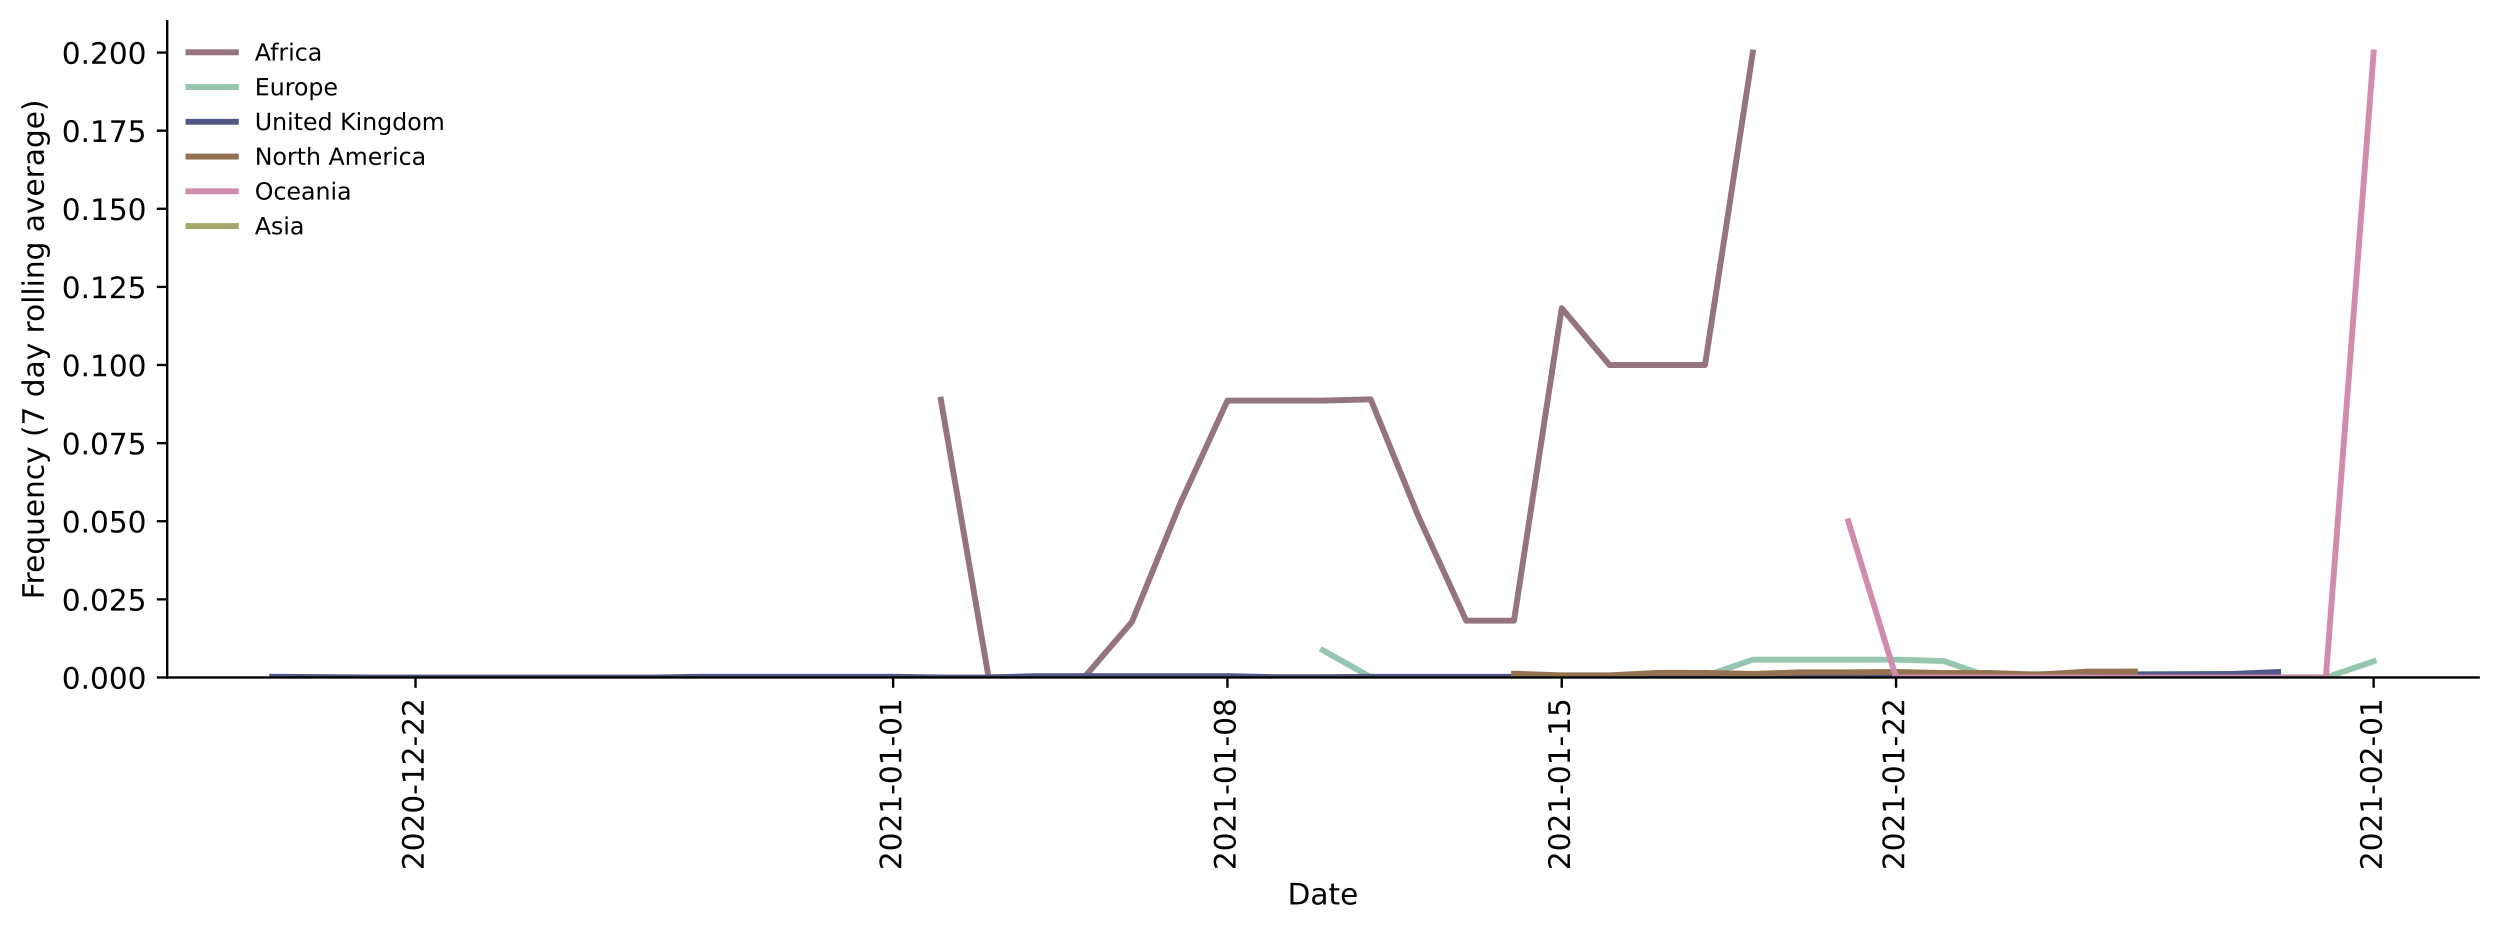
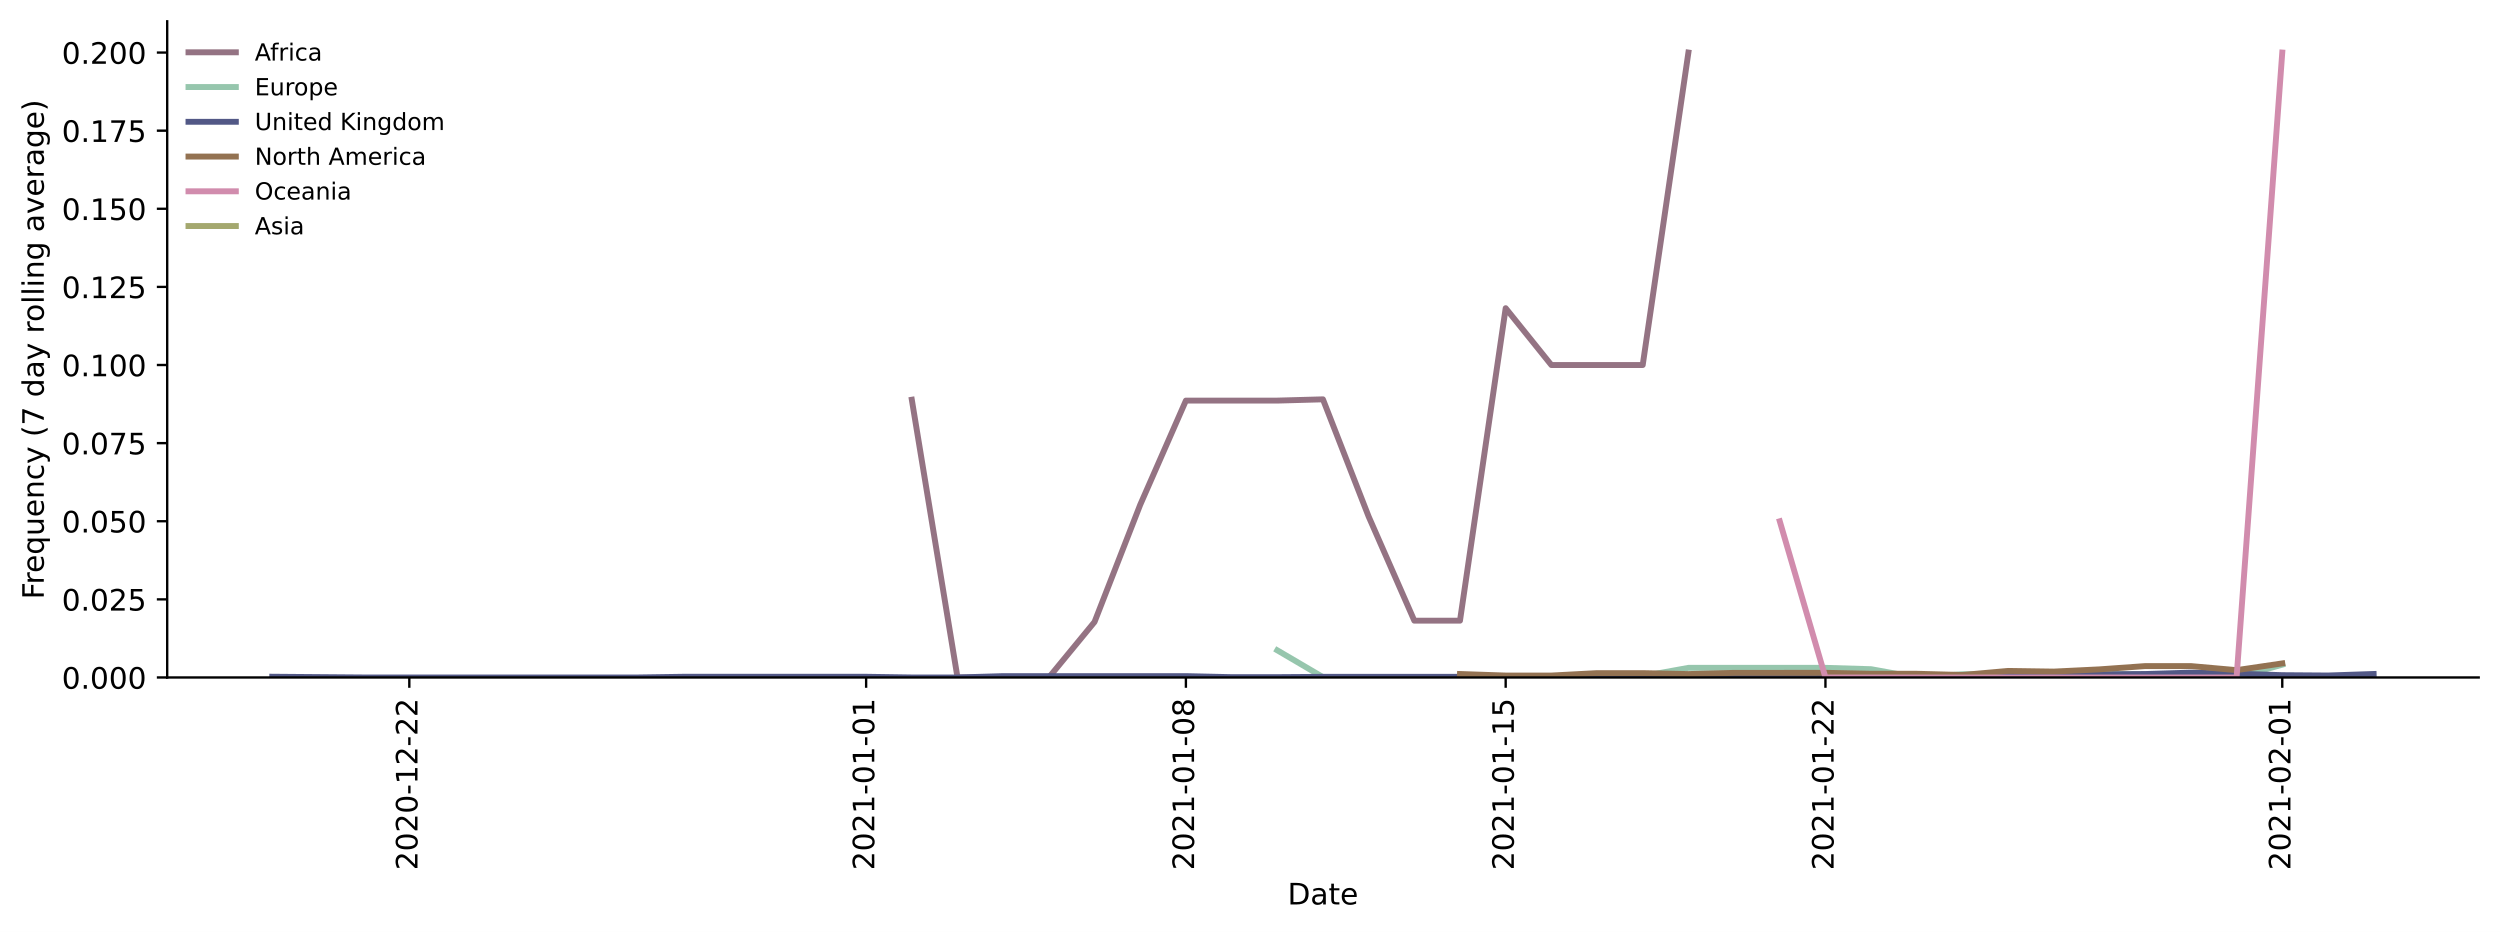
<svg xmlns="http://www.w3.org/2000/svg" xmlns:xlink="http://www.w3.org/1999/xlink" height="314.954pt" version="1.1" viewBox="0 0 844.906 314.954" width="844.906pt">
  <defs>
    <style type="text/css">*{stroke-linecap:butt;stroke-linejoin:round;}</style>
  </defs>
  <g id="figure_1">
    <g id="patch_1">
      <path d="M 0 314.954  L 844.906 314.954  L 844.906 0  L 0 0  z " style="fill:#ffffff;" />
    </g>
    <g id="axes_1">
      <g id="patch_2">
        <path d="M 56.506 228.96  L 837.706 228.96  L 837.706 7.2  L 56.506 7.2  z " style="fill:#ffffff;" />
      </g>
      <g id="matplotlib.axis_1">
        <g id="xtick_1">
          <g id="line2d_1">
            <defs>
-               <path d="M 0 0  L 0 3.5  " id="m42729e6013" style="stroke:#000000;stroke-width:0.8;" />
-             </defs>
-             <g>
-               <use style="stroke:#000000;stroke-width:0.8;" x="140.437" xlink:href="#m42729e6013" y="228.96" />
+               <path d="M 0 0  L 0 3.5  " id="m87488f3624" style="stroke:#000000;stroke-width:0.8;" />
+             </defs>
+             <g>
+               <use style="stroke:#000000;stroke-width:0.8;" x="138.332" xlink:href="#m87488f3624" y="228.96" />
            </g>
          </g>
          <g id="text_1">
-             <g transform="translate(143.1962 294.0756)rotate(-90)scale(0.1 -0.1)">
+             <g transform="translate(141.0909 294.0756)rotate(-90)scale(0.1 -0.1)">
              <defs>
                <path d="M 19.188 8.297  L 53.609 8.297  L 53.609 0  L 7.328 0  L 7.328 8.297  Q 12.938 14.109 22.625 23.891  Q 32.328 33.688 34.812 36.531  Q 39.547 41.844 41.422 45.531  Q 43.312 49.219 43.312 52.781  Q 43.312 58.594 39.234 62.25  Q 35.156 65.922 28.609 65.922  Q 23.969 65.922 18.812 64.312  Q 13.672 62.703 7.812 59.422  L 7.812 69.391  Q 13.766 71.781 18.938 73  Q 24.125 74.219 28.422 74.219  Q 39.75 74.219 46.484 68.547  Q 53.219 62.891 53.219 53.422  Q 53.219 48.922 51.531 44.891  Q 49.859 40.875 45.406 35.406  Q 44.188 33.984 37.641 27.219  Q 31.109 20.453 19.188 8.297  z " id="DejaVuSans-50" />
                <path d="M 31.781 66.406  Q 24.172 66.406 20.328 58.906  Q 16.5 51.422 16.5 36.375  Q 16.5 21.391 20.328 13.891  Q 24.172 6.391 31.781 6.391  Q 39.453 6.391 43.281 13.891  Q 47.125 21.391 47.125 36.375  Q 47.125 51.422 43.281 58.906  Q 39.453 66.406 31.781 66.406  z M 31.781 74.219  Q 44.047 74.219 50.516 64.516  Q 56.984 54.828 56.984 36.375  Q 56.984 17.969 50.516 8.266  Q 44.047 -1.422 31.781 -1.422  Q 19.531 -1.422 13.062 8.266  Q 6.594 17.969 6.594 36.375  Q 6.594 54.828 13.062 64.516  Q 19.531 74.219 31.781 74.219  z " id="DejaVuSans-48" />
                <path d="M 4.891 31.391  L 31.203 31.391  L 31.203 23.391  L 4.891 23.391  z " id="DejaVuSans-45" />
                <path d="M 12.406 8.297  L 28.516 8.297  L 28.516 63.922  L 10.984 60.406  L 10.984 69.391  L 28.422 72.906  L 38.281 72.906  L 38.281 8.297  L 54.391 8.297  L 54.391 0  L 12.406 0  z " id="DejaVuSans-49" />
              </defs>
              <use xlink:href="#DejaVuSans-50" />
              <use x="63.623" xlink:href="#DejaVuSans-48" />
              <use x="127.246" xlink:href="#DejaVuSans-50" />
              <use x="190.869" xlink:href="#DejaVuSans-48" />
              <use x="254.492" xlink:href="#DejaVuSans-45" />
              <use x="290.576" xlink:href="#DejaVuSans-49" />
              <use x="354.199" xlink:href="#DejaVuSans-50" />
              <use x="417.822" xlink:href="#DejaVuSans-45" />
              <use x="453.906" xlink:href="#DejaVuSans-50" />
              <use x="517.529" xlink:href="#DejaVuSans-50" />
            </g>
          </g>
        </g>
        <g id="xtick_2">
          <g id="line2d_2">
            <g>
-               <use style="stroke:#000000;stroke-width:0.8;" x="301.842" xlink:href="#m42729e6013" y="228.96" />
+               <use style="stroke:#000000;stroke-width:0.8;" x="292.719" xlink:href="#m87488f3624" y="228.96" />
            </g>
          </g>
          <g id="text_2">
-             <g transform="translate(304.6012 294.0756)rotate(-90)scale(0.1 -0.1)">
+             <g transform="translate(295.4783 294.0756)rotate(-90)scale(0.1 -0.1)">
              <use xlink:href="#DejaVuSans-50" />
              <use x="63.623" xlink:href="#DejaVuSans-48" />
              <use x="127.246" xlink:href="#DejaVuSans-50" />
              <use x="190.869" xlink:href="#DejaVuSans-49" />
              <use x="254.492" xlink:href="#DejaVuSans-45" />
              <use x="290.576" xlink:href="#DejaVuSans-48" />
              <use x="354.199" xlink:href="#DejaVuSans-49" />
              <use x="417.822" xlink:href="#DejaVuSans-45" />
              <use x="453.906" xlink:href="#DejaVuSans-48" />
              <use x="517.529" xlink:href="#DejaVuSans-49" />
            </g>
          </g>
        </g>
        <g id="xtick_3">
          <g id="line2d_3">
            <g>
-               <use style="stroke:#000000;stroke-width:0.8;" x="414.825" xlink:href="#m42729e6013" y="228.96" />
+               <use style="stroke:#000000;stroke-width:0.8;" x="400.79" xlink:href="#m87488f3624" y="228.96" />
            </g>
          </g>
          <g id="text_3">
-             <g transform="translate(417.5846 294.0756)rotate(-90)scale(0.1 -0.1)">
+             <g transform="translate(403.5494 294.0756)rotate(-90)scale(0.1 -0.1)">
              <defs>
                <path d="M 31.781 34.625  Q 24.75 34.625 20.719 30.859  Q 16.703 27.094 16.703 20.516  Q 16.703 13.922 20.719 10.156  Q 24.75 6.391 31.781 6.391  Q 38.812 6.391 42.859 10.172  Q 46.922 13.969 46.922 20.516  Q 46.922 27.094 42.891 30.859  Q 38.875 34.625 31.781 34.625  z M 21.922 38.812  Q 15.578 40.375 12.031 44.719  Q 8.5 49.078 8.5 55.328  Q 8.5 64.062 14.719 69.141  Q 20.953 74.219 31.781 74.219  Q 42.672 74.219 48.875 69.141  Q 55.078 64.062 55.078 55.328  Q 55.078 49.078 51.531 44.719  Q 48 40.375 41.703 38.812  Q 48.828 37.156 52.797 32.312  Q 56.781 27.484 56.781 20.516  Q 56.781 9.906 50.312 4.234  Q 43.844 -1.422 31.781 -1.422  Q 19.734 -1.422 13.25 4.234  Q 6.781 9.906 6.781 20.516  Q 6.781 27.484 10.781 32.312  Q 14.797 37.156 21.922 38.812  z M 18.312 54.391  Q 18.312 48.734 21.844 45.562  Q 25.391 42.391 31.781 42.391  Q 38.141 42.391 41.719 45.562  Q 45.312 48.734 45.312 54.391  Q 45.312 60.062 41.719 63.234  Q 38.141 66.406 31.781 66.406  Q 25.391 66.406 21.844 63.234  Q 18.312 60.062 18.312 54.391  z " id="DejaVuSans-56" />
              </defs>
              <use xlink:href="#DejaVuSans-50" />
              <use x="63.623" xlink:href="#DejaVuSans-48" />
              <use x="127.246" xlink:href="#DejaVuSans-50" />
              <use x="190.869" xlink:href="#DejaVuSans-49" />
              <use x="254.492" xlink:href="#DejaVuSans-45" />
              <use x="290.576" xlink:href="#DejaVuSans-48" />
              <use x="354.199" xlink:href="#DejaVuSans-49" />
              <use x="417.822" xlink:href="#DejaVuSans-45" />
              <use x="453.906" xlink:href="#DejaVuSans-48" />
              <use x="517.529" xlink:href="#DejaVuSans-56" />
            </g>
          </g>
        </g>
        <g id="xtick_4">
          <g id="line2d_4">
            <g>
-               <use style="stroke:#000000;stroke-width:0.8;" x="527.809" xlink:href="#m42729e6013" y="228.96" />
+               <use style="stroke:#000000;stroke-width:0.8;" x="508.861" xlink:href="#m87488f3624" y="228.96" />
            </g>
          </g>
          <g id="text_4">
-             <g transform="translate(530.5681 294.0756)rotate(-90)scale(0.1 -0.1)">
+             <g transform="translate(511.6206 294.0756)rotate(-90)scale(0.1 -0.1)">
              <defs>
                <path d="M 10.797 72.906  L 49.516 72.906  L 49.516 64.594  L 19.828 64.594  L 19.828 46.734  Q 21.969 47.469 24.109 47.828  Q 26.266 48.188 28.422 48.188  Q 40.625 48.188 47.75 41.5  Q 54.891 34.812 54.891 23.391  Q 54.891 11.625 47.562 5.094  Q 40.234 -1.422 26.906 -1.422  Q 22.312 -1.422 17.547 -0.641  Q 12.797 0.141 7.719 1.703  L 7.719 11.625  Q 12.109 9.234 16.797 8.062  Q 21.484 6.891 26.703 6.891  Q 35.156 6.891 40.078 11.328  Q 45.016 15.766 45.016 23.391  Q 45.016 31 40.078 35.438  Q 35.156 39.891 26.703 39.891  Q 22.75 39.891 18.812 39.016  Q 14.891 38.141 10.797 36.281  z " id="DejaVuSans-53" />
              </defs>
              <use xlink:href="#DejaVuSans-50" />
              <use x="63.623" xlink:href="#DejaVuSans-48" />
              <use x="127.246" xlink:href="#DejaVuSans-50" />
              <use x="190.869" xlink:href="#DejaVuSans-49" />
              <use x="254.492" xlink:href="#DejaVuSans-45" />
              <use x="290.576" xlink:href="#DejaVuSans-48" />
              <use x="354.199" xlink:href="#DejaVuSans-49" />
              <use x="417.822" xlink:href="#DejaVuSans-45" />
              <use x="453.906" xlink:href="#DejaVuSans-49" />
              <use x="517.529" xlink:href="#DejaVuSans-53" />
            </g>
          </g>
        </g>
        <g id="xtick_5">
          <g id="line2d_5">
            <g>
-               <use style="stroke:#000000;stroke-width:0.8;" x="640.792" xlink:href="#m42729e6013" y="228.96" />
+               <use style="stroke:#000000;stroke-width:0.8;" x="616.932" xlink:href="#m87488f3624" y="228.96" />
            </g>
          </g>
          <g id="text_5">
-             <g transform="translate(643.5516 294.0756)rotate(-90)scale(0.1 -0.1)">
+             <g transform="translate(619.6917 294.0756)rotate(-90)scale(0.1 -0.1)">
              <use xlink:href="#DejaVuSans-50" />
              <use x="63.623" xlink:href="#DejaVuSans-48" />
              <use x="127.246" xlink:href="#DejaVuSans-50" />
              <use x="190.869" xlink:href="#DejaVuSans-49" />
              <use x="254.492" xlink:href="#DejaVuSans-45" />
              <use x="290.576" xlink:href="#DejaVuSans-48" />
              <use x="354.199" xlink:href="#DejaVuSans-49" />
              <use x="417.822" xlink:href="#DejaVuSans-45" />
              <use x="453.906" xlink:href="#DejaVuSans-50" />
              <use x="517.529" xlink:href="#DejaVuSans-50" />
            </g>
          </g>
        </g>
        <g id="xtick_6">
          <g id="line2d_6">
            <g>
-               <use style="stroke:#000000;stroke-width:0.8;" x="802.197" xlink:href="#m42729e6013" y="228.96" />
+               <use style="stroke:#000000;stroke-width:0.8;" x="771.32" xlink:href="#m87488f3624" y="228.96" />
            </g>
          </g>
          <g id="text_6">
-             <g transform="translate(804.9565 294.0756)rotate(-90)scale(0.1 -0.1)">
+             <g transform="translate(774.0791 294.0756)rotate(-90)scale(0.1 -0.1)">
              <use xlink:href="#DejaVuSans-50" />
              <use x="63.623" xlink:href="#DejaVuSans-48" />
              <use x="127.246" xlink:href="#DejaVuSans-50" />
              <use x="190.869" xlink:href="#DejaVuSans-49" />
              <use x="254.492" xlink:href="#DejaVuSans-45" />
              <use x="290.576" xlink:href="#DejaVuSans-48" />
              <use x="354.199" xlink:href="#DejaVuSans-50" />
              <use x="417.822" xlink:href="#DejaVuSans-45" />
              <use x="453.906" xlink:href="#DejaVuSans-48" />
              <use x="517.529" xlink:href="#DejaVuSans-49" />
            </g>
          </g>
        </g>
        <g id="text_7">
          <g transform="translate(435.1555 305.6741)scale(0.1 -0.1)">
            <defs>
              <path d="M 19.672 64.797  L 19.672 8.109  L 31.594 8.109  Q 46.688 8.109 53.688 14.938  Q 60.688 21.781 60.688 36.531  Q 60.688 51.172 53.688 57.984  Q 46.688 64.797 31.594 64.797  z M 9.812 72.906  L 30.078 72.906  Q 51.266 72.906 61.172 64.094  Q 71.094 55.281 71.094 36.531  Q 71.094 17.672 61.125 8.828  Q 51.172 0 30.078 0  L 9.812 0  z " id="DejaVuSans-68" />
              <path d="M 34.281 27.484  Q 23.391 27.484 19.188 25  Q 14.984 22.516 14.984 16.5  Q 14.984 11.719 18.141 8.906  Q 21.297 6.109 26.703 6.109  Q 34.188 6.109 38.703 11.406  Q 43.219 16.703 43.219 25.484  L 43.219 27.484  z M 52.203 31.203  L 52.203 0  L 43.219 0  L 43.219 8.297  Q 40.141 3.328 35.547 0.953  Q 30.953 -1.422 24.312 -1.422  Q 15.922 -1.422 10.953 3.297  Q 6 8.016 6 15.922  Q 6 25.141 12.172 29.828  Q 18.359 34.516 30.609 34.516  L 43.219 34.516  L 43.219 35.406  Q 43.219 41.609 39.141 45  Q 35.062 48.391 27.688 48.391  Q 23 48.391 18.547 47.266  Q 14.109 46.141 10.016 43.891  L 10.016 52.203  Q 14.938 54.109 19.578 55.047  Q 24.219 56 28.609 56  Q 40.484 56 46.344 49.844  Q 52.203 43.703 52.203 31.203  z " id="DejaVuSans-97" />
              <path d="M 18.312 70.219  L 18.312 54.688  L 36.812 54.688  L 36.812 47.703  L 18.312 47.703  L 18.312 18.016  Q 18.312 11.328 20.141 9.422  Q 21.969 7.516 27.594 7.516  L 36.812 7.516  L 36.812 0  L 27.594 0  Q 17.188 0 13.234 3.875  Q 9.281 7.766 9.281 18.016  L 9.281 47.703  L 2.688 47.703  L 2.688 54.688  L 9.281 54.688  L 9.281 70.219  z " id="DejaVuSans-116" />
              <path d="M 56.203 29.594  L 56.203 25.203  L 14.891 25.203  Q 15.484 15.922 20.484 11.062  Q 25.484 6.203 34.422 6.203  Q 39.594 6.203 44.453 7.469  Q 49.312 8.734 54.109 11.281  L 54.109 2.781  Q 49.266 0.734 44.188 -0.344  Q 39.109 -1.422 33.891 -1.422  Q 20.797 -1.422 13.156 6.188  Q 5.516 13.812 5.516 26.812  Q 5.516 40.234 12.766 48.109  Q 20.016 56 32.328 56  Q 43.359 56 49.781 48.891  Q 56.203 41.797 56.203 29.594  z M 47.219 32.234  Q 47.125 39.594 43.094 43.984  Q 39.062 48.391 32.422 48.391  Q 24.906 48.391 20.391 44.141  Q 15.875 39.891 15.188 32.172  z " id="DejaVuSans-101" />
            </defs>
            <use xlink:href="#DejaVuSans-68" />
            <use x="77.002" xlink:href="#DejaVuSans-97" />
            <use x="138.281" xlink:href="#DejaVuSans-116" />
            <use x="177.49" xlink:href="#DejaVuSans-101" />
          </g>
        </g>
      </g>
      <g id="matplotlib.axis_2">
        <g id="ytick_1">
          <g id="line2d_7">
            <defs>
-               <path d="M 0 0  L -3.5 0  " id="m6d152002c5" style="stroke:#000000;stroke-width:0.8;" />
-             </defs>
-             <g>
-               <use style="stroke:#000000;stroke-width:0.8;" x="56.506" xlink:href="#m6d152002c5" y="228.96" />
+               <path d="M 0 0  L -3.5 0  " id="m769feeae3e" style="stroke:#000000;stroke-width:0.8;" />
+             </defs>
+             <g>
+               <use style="stroke:#000000;stroke-width:0.8;" x="56.506" xlink:href="#m769feeae3e" y="228.96" />
            </g>
          </g>
          <g id="text_8">
            <g transform="translate(20.87813 232.7592)scale(0.1 -0.1)">
              <defs>
                <path d="M 10.688 12.406  L 21 12.406  L 21 0  L 10.688 0  z " id="DejaVuSans-46" />
              </defs>
              <use xlink:href="#DejaVuSans-48" />
              <use x="63.623" xlink:href="#DejaVuSans-46" />
              <use x="95.41" xlink:href="#DejaVuSans-48" />
              <use x="159.033" xlink:href="#DejaVuSans-48" />
              <use x="222.656" xlink:href="#DejaVuSans-48" />
            </g>
          </g>
        </g>
        <g id="ytick_2">
          <g id="line2d_8">
            <g>
-               <use style="stroke:#000000;stroke-width:0.8;" x="56.506" xlink:href="#m6d152002c5" y="202.56" />
+               <use style="stroke:#000000;stroke-width:0.8;" x="56.506" xlink:href="#m769feeae3e" y="202.56" />
            </g>
          </g>
          <g id="text_9">
            <g transform="translate(20.87813 206.3592)scale(0.1 -0.1)">
              <use xlink:href="#DejaVuSans-48" />
              <use x="63.623" xlink:href="#DejaVuSans-46" />
              <use x="95.41" xlink:href="#DejaVuSans-48" />
              <use x="159.033" xlink:href="#DejaVuSans-50" />
              <use x="222.656" xlink:href="#DejaVuSans-53" />
            </g>
          </g>
        </g>
        <g id="ytick_3">
          <g id="line2d_9">
            <g>
-               <use style="stroke:#000000;stroke-width:0.8;" x="56.506" xlink:href="#m6d152002c5" y="176.16" />
+               <use style="stroke:#000000;stroke-width:0.8;" x="56.506" xlink:href="#m769feeae3e" y="176.16" />
            </g>
          </g>
          <g id="text_10">
            <g transform="translate(20.87813 179.9592)scale(0.1 -0.1)">
              <use xlink:href="#DejaVuSans-48" />
              <use x="63.623" xlink:href="#DejaVuSans-46" />
              <use x="95.41" xlink:href="#DejaVuSans-48" />
              <use x="159.033" xlink:href="#DejaVuSans-53" />
              <use x="222.656" xlink:href="#DejaVuSans-48" />
            </g>
          </g>
        </g>
        <g id="ytick_4">
          <g id="line2d_10">
            <g>
-               <use style="stroke:#000000;stroke-width:0.8;" x="56.506" xlink:href="#m6d152002c5" y="149.76" />
+               <use style="stroke:#000000;stroke-width:0.8;" x="56.506" xlink:href="#m769feeae3e" y="149.76" />
            </g>
          </g>
          <g id="text_11">
            <g transform="translate(20.87813 153.5592)scale(0.1 -0.1)">
              <defs>
                <path d="M 8.203 72.906  L 55.078 72.906  L 55.078 68.703  L 28.609 0  L 18.312 0  L 43.219 64.594  L 8.203 64.594  z " id="DejaVuSans-55" />
              </defs>
              <use xlink:href="#DejaVuSans-48" />
              <use x="63.623" xlink:href="#DejaVuSans-46" />
              <use x="95.41" xlink:href="#DejaVuSans-48" />
              <use x="159.033" xlink:href="#DejaVuSans-55" />
              <use x="222.656" xlink:href="#DejaVuSans-53" />
            </g>
          </g>
        </g>
        <g id="ytick_5">
          <g id="line2d_11">
            <g>
-               <use style="stroke:#000000;stroke-width:0.8;" x="56.506" xlink:href="#m6d152002c5" y="123.36" />
+               <use style="stroke:#000000;stroke-width:0.8;" x="56.506" xlink:href="#m769feeae3e" y="123.36" />
            </g>
          </g>
          <g id="text_12">
            <g transform="translate(20.87813 127.1592)scale(0.1 -0.1)">
              <use xlink:href="#DejaVuSans-48" />
              <use x="63.623" xlink:href="#DejaVuSans-46" />
              <use x="95.41" xlink:href="#DejaVuSans-49" />
              <use x="159.033" xlink:href="#DejaVuSans-48" />
              <use x="222.656" xlink:href="#DejaVuSans-48" />
            </g>
          </g>
        </g>
        <g id="ytick_6">
          <g id="line2d_12">
            <g>
-               <use style="stroke:#000000;stroke-width:0.8;" x="56.506" xlink:href="#m6d152002c5" y="96.96" />
+               <use style="stroke:#000000;stroke-width:0.8;" x="56.506" xlink:href="#m769feeae3e" y="96.96" />
            </g>
          </g>
          <g id="text_13">
            <g transform="translate(20.87813 100.7592)scale(0.1 -0.1)">
              <use xlink:href="#DejaVuSans-48" />
              <use x="63.623" xlink:href="#DejaVuSans-46" />
              <use x="95.41" xlink:href="#DejaVuSans-49" />
              <use x="159.033" xlink:href="#DejaVuSans-50" />
              <use x="222.656" xlink:href="#DejaVuSans-53" />
            </g>
          </g>
        </g>
        <g id="ytick_7">
          <g id="line2d_13">
            <g>
-               <use style="stroke:#000000;stroke-width:0.8;" x="56.506" xlink:href="#m6d152002c5" y="70.56" />
+               <use style="stroke:#000000;stroke-width:0.8;" x="56.506" xlink:href="#m769feeae3e" y="70.56" />
            </g>
          </g>
          <g id="text_14">
            <g transform="translate(20.87813 74.35922)scale(0.1 -0.1)">
              <use xlink:href="#DejaVuSans-48" />
              <use x="63.623" xlink:href="#DejaVuSans-46" />
              <use x="95.41" xlink:href="#DejaVuSans-49" />
              <use x="159.033" xlink:href="#DejaVuSans-53" />
              <use x="222.656" xlink:href="#DejaVuSans-48" />
            </g>
          </g>
        </g>
        <g id="ytick_8">
          <g id="line2d_14">
            <g>
-               <use style="stroke:#000000;stroke-width:0.8;" x="56.506" xlink:href="#m6d152002c5" y="44.16" />
+               <use style="stroke:#000000;stroke-width:0.8;" x="56.506" xlink:href="#m769feeae3e" y="44.16" />
            </g>
          </g>
          <g id="text_15">
            <g transform="translate(20.87813 47.95922)scale(0.1 -0.1)">
              <use xlink:href="#DejaVuSans-48" />
              <use x="63.623" xlink:href="#DejaVuSans-46" />
              <use x="95.41" xlink:href="#DejaVuSans-49" />
              <use x="159.033" xlink:href="#DejaVuSans-55" />
              <use x="222.656" xlink:href="#DejaVuSans-53" />
            </g>
          </g>
        </g>
        <g id="ytick_9">
          <g id="line2d_15">
            <g>
-               <use style="stroke:#000000;stroke-width:0.8;" x="56.506" xlink:href="#m6d152002c5" y="17.76" />
+               <use style="stroke:#000000;stroke-width:0.8;" x="56.506" xlink:href="#m769feeae3e" y="17.76" />
            </g>
          </g>
          <g id="text_16">
            <g transform="translate(20.87813 21.55922)scale(0.1 -0.1)">
              <use xlink:href="#DejaVuSans-48" />
              <use x="63.623" xlink:href="#DejaVuSans-46" />
              <use x="95.41" xlink:href="#DejaVuSans-50" />
              <use x="159.033" xlink:href="#DejaVuSans-48" />
              <use x="222.656" xlink:href="#DejaVuSans-48" />
            </g>
          </g>
        </g>
        <g id="text_17">
          <g transform="translate(14.79844 202.5292)rotate(-90)scale(0.1 -0.1)">
            <defs>
              <path d="M 9.812 72.906  L 51.703 72.906  L 51.703 64.594  L 19.672 64.594  L 19.672 43.109  L 48.578 43.109  L 48.578 34.812  L 19.672 34.812  L 19.672 0  L 9.812 0  z " id="DejaVuSans-70" />
              <path d="M 41.109 46.297  Q 39.594 47.172 37.812 47.578  Q 36.031 48 33.891 48  Q 26.266 48 22.188 43.047  Q 18.109 38.094 18.109 28.812  L 18.109 0  L 9.078 0  L 9.078 54.688  L 18.109 54.688  L 18.109 46.188  Q 20.953 51.172 25.484 53.578  Q 30.031 56 36.531 56  Q 37.453 56 38.578 55.875  Q 39.703 55.766 41.062 55.516  z " id="DejaVuSans-114" />
              <path d="M 14.797 27.297  Q 14.797 17.391 18.875 11.75  Q 22.953 6.109 30.078 6.109  Q 37.203 6.109 41.297 11.75  Q 45.406 17.391 45.406 27.297  Q 45.406 37.203 41.297 42.844  Q 37.203 48.484 30.078 48.484  Q 22.953 48.484 18.875 42.844  Q 14.797 37.203 14.797 27.297  z M 45.406 8.203  Q 42.578 3.328 38.25 0.953  Q 33.938 -1.422 27.875 -1.422  Q 17.969 -1.422 11.734 6.484  Q 5.516 14.406 5.516 27.297  Q 5.516 40.188 11.734 48.094  Q 17.969 56 27.875 56  Q 33.938 56 38.25 53.625  Q 42.578 51.266 45.406 46.391  L 45.406 54.688  L 54.391 54.688  L 54.391 -20.797  L 45.406 -20.797  z " id="DejaVuSans-113" />
              <path d="M 8.5 21.578  L 8.5 54.688  L 17.484 54.688  L 17.484 21.922  Q 17.484 14.156 20.5 10.266  Q 23.531 6.391 29.594 6.391  Q 36.859 6.391 41.078 11.031  Q 45.312 15.672 45.312 23.688  L 45.312 54.688  L 54.297 54.688  L 54.297 0  L 45.312 0  L 45.312 8.406  Q 42.047 3.422 37.719 1  Q 33.406 -1.422 27.688 -1.422  Q 18.266 -1.422 13.375 4.438  Q 8.5 10.297 8.5 21.578  z M 31.109 56  z " id="DejaVuSans-117" />
              <path d="M 54.891 33.016  L 54.891 0  L 45.906 0  L 45.906 32.719  Q 45.906 40.484 42.875 44.328  Q 39.844 48.188 33.797 48.188  Q 26.516 48.188 22.312 43.547  Q 18.109 38.922 18.109 30.906  L 18.109 0  L 9.078 0  L 9.078 54.688  L 18.109 54.688  L 18.109 46.188  Q 21.344 51.125 25.703 53.562  Q 30.078 56 35.797 56  Q 45.219 56 50.047 50.172  Q 54.891 44.344 54.891 33.016  z " id="DejaVuSans-110" />
              <path d="M 48.781 52.594  L 48.781 44.188  Q 44.969 46.297 41.141 47.344  Q 37.312 48.391 33.406 48.391  Q 24.656 48.391 19.812 42.844  Q 14.984 37.312 14.984 27.297  Q 14.984 17.281 19.812 11.734  Q 24.656 6.203 33.406 6.203  Q 37.312 6.203 41.141 7.25  Q 44.969 8.297 48.781 10.406  L 48.781 2.094  Q 45.016 0.344 40.984 -0.531  Q 36.969 -1.422 32.422 -1.422  Q 20.062 -1.422 12.781 6.344  Q 5.516 14.109 5.516 27.297  Q 5.516 40.672 12.859 48.328  Q 20.219 56 33.016 56  Q 37.156 56 41.109 55.141  Q 45.062 54.297 48.781 52.594  z " id="DejaVuSans-99" />
              <path d="M 32.172 -5.078  Q 28.375 -14.844 24.75 -17.812  Q 21.141 -20.797 15.094 -20.797  L 7.906 -20.797  L 7.906 -13.281  L 13.188 -13.281  Q 16.891 -13.281 18.938 -11.516  Q 21 -9.766 23.484 -3.219  L 25.094 0.875  L 2.984 54.688  L 12.5 54.688  L 29.594 11.922  L 46.688 54.688  L 56.203 54.688  z " id="DejaVuSans-121" />
              <path id="DejaVuSans-32" />
              <path d="M 31 75.875  Q 24.469 64.656 21.281 53.656  Q 18.109 42.672 18.109 31.391  Q 18.109 20.125 21.312 9.062  Q 24.516 -2 31 -13.188  L 23.188 -13.188  Q 15.875 -1.703 12.234 9.375  Q 8.594 20.453 8.594 31.391  Q 8.594 42.281 12.203 53.312  Q 15.828 64.359 23.188 75.875  z " id="DejaVuSans-40" />
              <path d="M 45.406 46.391  L 45.406 75.984  L 54.391 75.984  L 54.391 0  L 45.406 0  L 45.406 8.203  Q 42.578 3.328 38.25 0.953  Q 33.938 -1.422 27.875 -1.422  Q 17.969 -1.422 11.734 6.484  Q 5.516 14.406 5.516 27.297  Q 5.516 40.188 11.734 48.094  Q 17.969 56 27.875 56  Q 33.938 56 38.25 53.625  Q 42.578 51.266 45.406 46.391  z M 14.797 27.297  Q 14.797 17.391 18.875 11.75  Q 22.953 6.109 30.078 6.109  Q 37.203 6.109 41.297 11.75  Q 45.406 17.391 45.406 27.297  Q 45.406 37.203 41.297 42.844  Q 37.203 48.484 30.078 48.484  Q 22.953 48.484 18.875 42.844  Q 14.797 37.203 14.797 27.297  z " id="DejaVuSans-100" />
              <path d="M 30.609 48.391  Q 23.391 48.391 19.188 42.75  Q 14.984 37.109 14.984 27.297  Q 14.984 17.484 19.156 11.844  Q 23.344 6.203 30.609 6.203  Q 37.797 6.203 41.984 11.859  Q 46.188 17.531 46.188 27.297  Q 46.188 37.016 41.984 42.703  Q 37.797 48.391 30.609 48.391  z M 30.609 56  Q 42.328 56 49.016 48.375  Q 55.719 40.766 55.719 27.297  Q 55.719 13.875 49.016 6.219  Q 42.328 -1.422 30.609 -1.422  Q 18.844 -1.422 12.172 6.219  Q 5.516 13.875 5.516 27.297  Q 5.516 40.766 12.172 48.375  Q 18.844 56 30.609 56  z " id="DejaVuSans-111" />
              <path d="M 9.422 75.984  L 18.406 75.984  L 18.406 0  L 9.422 0  z " id="DejaVuSans-108" />
              <path d="M 9.422 54.688  L 18.406 54.688  L 18.406 0  L 9.422 0  z M 9.422 75.984  L 18.406 75.984  L 18.406 64.594  L 9.422 64.594  z " id="DejaVuSans-105" />
              <path d="M 45.406 27.984  Q 45.406 37.75 41.375 43.109  Q 37.359 48.484 30.078 48.484  Q 22.859 48.484 18.828 43.109  Q 14.797 37.75 14.797 27.984  Q 14.797 18.266 18.828 12.891  Q 22.859 7.516 30.078 7.516  Q 37.359 7.516 41.375 12.891  Q 45.406 18.266 45.406 27.984  z M 54.391 6.781  Q 54.391 -7.172 48.188 -13.984  Q 42 -20.797 29.203 -20.797  Q 24.469 -20.797 20.266 -20.094  Q 16.062 -19.391 12.109 -17.922  L 12.109 -9.188  Q 16.062 -11.328 19.922 -12.344  Q 23.781 -13.375 27.781 -13.375  Q 36.625 -13.375 41.016 -8.766  Q 45.406 -4.156 45.406 5.172  L 45.406 9.625  Q 42.625 4.781 38.281 2.391  Q 33.938 0 27.875 0  Q 17.828 0 11.672 7.656  Q 5.516 15.328 5.516 27.984  Q 5.516 40.672 11.672 48.328  Q 17.828 56 27.875 56  Q 33.938 56 38.281 53.609  Q 42.625 51.219 45.406 46.391  L 45.406 54.688  L 54.391 54.688  z " id="DejaVuSans-103" />
              <path d="M 2.984 54.688  L 12.5 54.688  L 29.594 8.797  L 46.688 54.688  L 56.203 54.688  L 35.688 0  L 23.484 0  z " id="DejaVuSans-118" />
              <path d="M 8.016 75.875  L 15.828 75.875  Q 23.141 64.359 26.781 53.312  Q 30.422 42.281 30.422 31.391  Q 30.422 20.453 26.781 9.375  Q 23.141 -1.703 15.828 -13.188  L 8.016 -13.188  Q 14.5 -2 17.703 9.062  Q 20.906 20.125 20.906 31.391  Q 20.906 42.672 17.703 53.656  Q 14.5 64.656 8.016 75.875  z " id="DejaVuSans-41" />
            </defs>
            <use xlink:href="#DejaVuSans-70" />
            <use x="50.27" xlink:href="#DejaVuSans-114" />
            <use x="89.133" xlink:href="#DejaVuSans-101" />
            <use x="150.656" xlink:href="#DejaVuSans-113" />
            <use x="214.133" xlink:href="#DejaVuSans-117" />
            <use x="277.512" xlink:href="#DejaVuSans-101" />
            <use x="339.035" xlink:href="#DejaVuSans-110" />
            <use x="402.414" xlink:href="#DejaVuSans-99" />
            <use x="457.395" xlink:href="#DejaVuSans-121" />
            <use x="516.574" xlink:href="#DejaVuSans-32" />
            <use x="548.361" xlink:href="#DejaVuSans-40" />
            <use x="587.375" xlink:href="#DejaVuSans-55" />
            <use x="650.998" xlink:href="#DejaVuSans-32" />
            <use x="682.785" xlink:href="#DejaVuSans-100" />
            <use x="746.262" xlink:href="#DejaVuSans-97" />
            <use x="807.541" xlink:href="#DejaVuSans-121" />
            <use x="866.721" xlink:href="#DejaVuSans-32" />
            <use x="898.508" xlink:href="#DejaVuSans-114" />
            <use x="937.371" xlink:href="#DejaVuSans-111" />
            <use x="998.553" xlink:href="#DejaVuSans-108" />
            <use x="1026.336" xlink:href="#DejaVuSans-108" />
            <use x="1054.119" xlink:href="#DejaVuSans-105" />
            <use x="1081.902" xlink:href="#DejaVuSans-110" />
            <use x="1145.281" xlink:href="#DejaVuSans-103" />
            <use x="1208.758" xlink:href="#DejaVuSans-32" />
            <use x="1240.545" xlink:href="#DejaVuSans-97" />
            <use x="1301.824" xlink:href="#DejaVuSans-118" />
            <use x="1361.004" xlink:href="#DejaVuSans-101" />
            <use x="1422.527" xlink:href="#DejaVuSans-114" />
            <use x="1463.641" xlink:href="#DejaVuSans-97" />
            <use x="1524.92" xlink:href="#DejaVuSans-103" />
            <use x="1588.396" xlink:href="#DejaVuSans-101" />
            <use x="1649.92" xlink:href="#DejaVuSans-41" />
          </g>
        </g>
      </g>
      <g id="line2d_16">
-         <path clip-path="url(#p22f353477a)" d="M 317.982 135.093  L 334.123 228.96  L 350.263 228.96  L 366.404 228.96  L 382.544 210.187  L 398.685 170.587  L 414.825 135.387  L 430.966 135.387  L 447.106 135.387  L 463.247 134.96  L 479.387 174.56  L 495.528 209.76  L 511.668 209.76  L 527.809 104.16  L 543.949 123.36  L 560.09 123.36  L 576.23 123.36  L 592.371 17.76  " style="fill:none;stroke:#947383;stroke-linecap:square;stroke-width:2;" />
+         <path clip-path="url(#pb157d5c354)" d="M 308.158 135.093  L 323.596 228.96  L 339.035 228.96  L 354.474 228.96  L 369.913 210.187  L 385.351 170.587  L 400.79 135.387  L 416.229 135.387  L 431.668 135.387  L 447.106 134.96  L 462.545 174.56  L 477.984 209.76  L 493.422 209.76  L 508.861 104.16  L 524.3 123.36  L 539.739 123.36  L 555.177 123.36  L 570.616 17.76  " style="fill:none;stroke:#947383;stroke-linecap:square;stroke-width:2;" />
      </g>
      <g id="line2d_17">
-         <path clip-path="url(#p22f353477a)" d="M 447.106 219.777  L 463.247 228.837  L 479.387 228.837  L 495.528 228.837  L 511.668 228.837  L 527.809 228.837  L 543.949 228.96  L 560.09 228.96  L 576.23 228.504  L 592.371 222.946  L 608.511 222.946  L 624.652 222.946  L 640.792 222.946  L 656.933 223.402  L 673.073 228.96  L 689.214 227.792  L 705.354 227.792  L 721.495 227.792  L 737.635 227.792  L 753.776 227.792  L 769.916 228.96  L 786.057 228.96  L 802.197 223.501  " style="fill:none;stroke:#96c6ad;stroke-linecap:square;stroke-width:2;" />
+         <path clip-path="url(#pb157d5c354)" d="M 431.668 219.777  L 447.106 228.837  L 462.545 228.837  L 477.984 228.837  L 493.422 228.837  L 508.861 228.837  L 524.3 228.96  L 539.739 228.96  L 555.177 228.504  L 570.616 225.706  L 586.055 225.706  L 601.494 225.706  L 616.932 225.706  L 632.371 226.163  L 647.81 228.96  L 663.249 227.861  L 678.687 227.861  L 694.126 227.861  L 709.565 227.861  L 725.003 227.861  L 740.442 228.96  L 755.881 228.96  L 771.32 224.633  " style="fill:none;stroke:#96c6ad;stroke-linecap:square;stroke-width:2;" />
      </g>
      <g id="line2d_18">
-         <path clip-path="url(#p22f353477a)" d="M 92.015 228.71  L 108.156 228.836  L 124.296 228.96  L 140.437 228.96  L 156.577 228.96  L 172.718 228.96  L 188.858 228.96  L 204.999 228.96  L 221.139 228.96  L 237.28 228.722  L 253.42 228.722  L 269.561 228.722  L 285.701 228.722  L 301.842 228.722  L 317.982 228.96  L 334.123 228.96  L 350.263 228.508  L 366.404 228.508  L 382.544 228.508  L 398.685 228.508  L 414.825 228.508  L 430.966 228.854  L 447.106 228.854  L 463.247 228.743  L 479.387 228.743  L 495.528 228.743  L 511.668 228.734  L 527.809 228.734  L 543.949 228.845  L 560.09 228.704  L 576.23 228.557  L 592.371 228.397  L 608.511 228.034  L 624.652 227.863  L 640.792 227.794  L 656.933 227.941  L 673.073 228.216  L 689.214 228.491  L 705.354 228.312  L 721.495 228.019  L 737.635 227.903  L 753.776 227.793  L 769.916 227.112  " style="fill:none;stroke:#525886;stroke-linecap:square;stroke-width:2;" />
+         <path clip-path="url(#pb157d5c354)" d="M 92.015 228.71  L 107.454 228.836  L 122.893 228.96  L 138.332 228.96  L 153.77 228.96  L 169.209 228.96  L 184.648 228.96  L 200.086 228.96  L 215.525 228.96  L 230.964 228.722  L 246.403 228.722  L 261.841 228.722  L 277.28 228.722  L 292.719 228.722  L 308.158 228.96  L 323.596 228.96  L 339.035 228.508  L 354.474 228.508  L 369.913 228.508  L 385.351 228.508  L 400.79 228.508  L 416.229 228.854  L 431.668 228.854  L 447.106 228.743  L 462.545 228.743  L 477.984 228.743  L 493.422 228.734  L 508.861 228.734  L 524.3 228.845  L 539.739 228.704  L 555.177 228.557  L 570.616 228.397  L 586.055 228.034  L 601.494 227.863  L 616.932 227.794  L 632.371 227.941  L 647.81 228.216  L 663.249 228.491  L 678.687 228.312  L 694.126 228.019  L 709.565 227.903  L 725.003 227.796  L 740.442 227.328  L 755.881 227.678  L 771.32 228.181  L 786.758 228.297  L 802.197 227.782  " style="fill:none;stroke:#525886;stroke-linecap:square;stroke-width:2;" />
      </g>
      <g id="line2d_19">
-         <path clip-path="url(#p22f353477a)" d="M 511.668 227.69  L 527.809 228.246  L 543.949 228.246  L 560.09 227.418  L 576.23 227.425  L 592.371 227.771  L 608.511 227.222  L 624.652 227.222  L 640.792 227.099  L 656.933 227.46  L 673.073 227.46  L 689.214 228.009  L 705.354 226.983  L 721.495 226.97  " style="fill:none;stroke:#937252;stroke-linecap:square;stroke-width:2;" />
+         <path clip-path="url(#pb157d5c354)" d="M 493.422 227.786  L 508.861 228.31  L 524.3 228.31  L 539.739 227.491  L 555.177 227.493  L 570.616 227.809  L 586.055 227.403  L 601.494 227.403  L 616.932 227.38  L 632.371 227.712  L 647.81 227.712  L 663.249 228.119  L 678.687 226.747  L 694.126 226.975  L 709.565 226.218  L 725.003 225.112  L 740.442 225.112  L 755.881 226.483  L 771.32 224.204  " style="fill:none;stroke:#937252;stroke-linecap:square;stroke-width:2;" />
      </g>
      <g id="line2d_20">
-         <path clip-path="url(#p22f353477a)" d="M 624.652 176.16  L 640.792 228.96  L 656.933 228.96  L 673.073 228.96  L 689.214 228.96  L 705.354 228.96  L 721.495 228.96  L 737.635 228.96  L 753.776 228.96  L 769.916 228.96  L 786.057 228.96  L 802.197 17.76  " style="fill:none;stroke:#d18cad;stroke-linecap:square;stroke-width:2;" />
+         <path clip-path="url(#pb157d5c354)" d="M 601.494 176.16  L 616.932 228.96  L 632.371 228.96  L 647.81 228.96  L 663.249 228.96  L 678.687 228.96  L 694.126 228.96  L 709.565 228.96  L 725.003 228.96  L 740.442 228.96  L 755.881 228.96  L 771.32 17.76  " style="fill:none;stroke:#d18cad;stroke-linecap:square;stroke-width:2;" />
      </g>
      <g id="line2d_21">
-         <path clip-path="url(#p22f353477a)" d="M 0 0  " style="fill:none;stroke:#a4a86f;stroke-linecap:square;stroke-width:2;" />
+         <path clip-path="url(#pb157d5c354)" d="M 0 0  " style="fill:none;stroke:#a4a86f;stroke-linecap:square;stroke-width:2;" />
      </g>
      <g id="patch_3">
        <path d="M 56.506 228.96  L 56.506 7.2  " style="fill:none;stroke:#000000;stroke-linecap:square;stroke-linejoin:miter;stroke-width:0.8;" />
      </g>
      <g id="patch_4">
        <path d="M 56.506 228.96  L 837.706 228.96  " style="fill:none;stroke:#000000;stroke-linecap:square;stroke-linejoin:miter;stroke-width:0.8;" />
      </g>
      <g id="legend_1">
        <g id="line2d_22">
          <path d="M 63.706 17.679  L 79.706 17.679  " style="fill:none;stroke:#947383;stroke-linecap:square;stroke-width:2;" />
        </g>
        <g id="line2d_23" />
        <g id="text_18">
          <g transform="translate(86.10625 20.47875)scale(0.08 -0.08)">
            <defs>
              <path d="M 34.188 63.188  L 20.797 26.906  L 47.609 26.906  z M 28.609 72.906  L 39.797 72.906  L 67.578 0  L 57.328 0  L 50.688 18.703  L 17.828 18.703  L 11.188 0  L 0.781 0  z " id="DejaVuSans-65" />
              <path d="M 37.109 75.984  L 37.109 68.5  L 28.516 68.5  Q 23.688 68.5 21.797 66.547  Q 19.922 64.594 19.922 59.516  L 19.922 54.688  L 34.719 54.688  L 34.719 47.703  L 19.922 47.703  L 19.922 0  L 10.891 0  L 10.891 47.703  L 2.297 47.703  L 2.297 54.688  L 10.891 54.688  L 10.891 58.5  Q 10.891 67.625 15.141 71.797  Q 19.391 75.984 28.609 75.984  z " id="DejaVuSans-102" />
            </defs>
            <use xlink:href="#DejaVuSans-65" />
            <use x="64.783" xlink:href="#DejaVuSans-102" />
            <use x="99.988" xlink:href="#DejaVuSans-114" />
            <use x="141.102" xlink:href="#DejaVuSans-105" />
            <use x="168.885" xlink:href="#DejaVuSans-99" />
            <use x="223.865" xlink:href="#DejaVuSans-97" />
          </g>
        </g>
        <g id="line2d_24">
          <path d="M 63.706 29.421  L 79.706 29.421  " style="fill:none;stroke:#96c6ad;stroke-linecap:square;stroke-width:2;" />
        </g>
        <g id="line2d_25" />
        <g id="text_19">
          <g transform="translate(86.10625 32.22125)scale(0.08 -0.08)">
            <defs>
              <path d="M 9.812 72.906  L 55.906 72.906  L 55.906 64.594  L 19.672 64.594  L 19.672 43.016  L 54.391 43.016  L 54.391 34.719  L 19.672 34.719  L 19.672 8.297  L 56.781 8.297  L 56.781 0  L 9.812 0  z " id="DejaVuSans-69" />
              <path d="M 18.109 8.203  L 18.109 -20.797  L 9.078 -20.797  L 9.078 54.688  L 18.109 54.688  L 18.109 46.391  Q 20.953 51.266 25.266 53.625  Q 29.594 56 35.594 56  Q 45.562 56 51.781 48.094  Q 58.016 40.188 58.016 27.297  Q 58.016 14.406 51.781 6.484  Q 45.562 -1.422 35.594 -1.422  Q 29.594 -1.422 25.266 0.953  Q 20.953 3.328 18.109 8.203  z M 48.688 27.297  Q 48.688 37.203 44.609 42.844  Q 40.531 48.484 33.406 48.484  Q 26.266 48.484 22.188 42.844  Q 18.109 37.203 18.109 27.297  Q 18.109 17.391 22.188 11.75  Q 26.266 6.109 33.406 6.109  Q 40.531 6.109 44.609 11.75  Q 48.688 17.391 48.688 27.297  z " id="DejaVuSans-112" />
            </defs>
            <use xlink:href="#DejaVuSans-69" />
            <use x="63.184" xlink:href="#DejaVuSans-117" />
            <use x="126.562" xlink:href="#DejaVuSans-114" />
            <use x="165.426" xlink:href="#DejaVuSans-111" />
            <use x="226.607" xlink:href="#DejaVuSans-112" />
            <use x="290.084" xlink:href="#DejaVuSans-101" />
          </g>
        </g>
        <g id="line2d_26">
          <path d="M 63.706 41.164  L 79.706 41.164  " style="fill:none;stroke:#525886;stroke-linecap:square;stroke-width:2;" />
        </g>
        <g id="line2d_27" />
        <g id="text_20">
          <g transform="translate(86.10625 43.96375)scale(0.08 -0.08)">
            <defs>
              <path d="M 8.688 72.906  L 18.609 72.906  L 18.609 28.609  Q 18.609 16.891 22.844 11.734  Q 27.094 6.594 36.625 6.594  Q 46.094 6.594 50.344 11.734  Q 54.594 16.891 54.594 28.609  L 54.594 72.906  L 64.5 72.906  L 64.5 27.391  Q 64.5 13.141 57.438 5.859  Q 50.391 -1.422 36.625 -1.422  Q 22.797 -1.422 15.734 5.859  Q 8.688 13.141 8.688 27.391  z " id="DejaVuSans-85" />
              <path d="M 9.812 72.906  L 19.672 72.906  L 19.672 42.094  L 52.391 72.906  L 65.094 72.906  L 28.906 38.922  L 67.672 0  L 54.688 0  L 19.672 35.109  L 19.672 0  L 9.812 0  z " id="DejaVuSans-75" />
              <path d="M 52 44.188  Q 55.375 50.25 60.062 53.125  Q 64.75 56 71.094 56  Q 79.641 56 84.281 50.016  Q 88.922 44.047 88.922 33.016  L 88.922 0  L 79.891 0  L 79.891 32.719  Q 79.891 40.578 77.094 44.375  Q 74.312 48.188 68.609 48.188  Q 61.625 48.188 57.562 43.547  Q 53.516 38.922 53.516 30.906  L 53.516 0  L 44.484 0  L 44.484 32.719  Q 44.484 40.625 41.703 44.406  Q 38.922 48.188 33.109 48.188  Q 26.219 48.188 22.156 43.531  Q 18.109 38.875 18.109 30.906  L 18.109 0  L 9.078 0  L 9.078 54.688  L 18.109 54.688  L 18.109 46.188  Q 21.188 51.219 25.484 53.609  Q 29.781 56 35.688 56  Q 41.656 56 45.828 52.969  Q 50 49.953 52 44.188  z " id="DejaVuSans-109" />
            </defs>
            <use xlink:href="#DejaVuSans-85" />
            <use x="73.193" xlink:href="#DejaVuSans-110" />
            <use x="136.572" xlink:href="#DejaVuSans-105" />
            <use x="164.355" xlink:href="#DejaVuSans-116" />
            <use x="203.564" xlink:href="#DejaVuSans-101" />
            <use x="265.088" xlink:href="#DejaVuSans-100" />
            <use x="328.564" xlink:href="#DejaVuSans-32" />
            <use x="360.352" xlink:href="#DejaVuSans-75" />
            <use x="425.928" xlink:href="#DejaVuSans-105" />
            <use x="453.711" xlink:href="#DejaVuSans-110" />
            <use x="517.09" xlink:href="#DejaVuSans-103" />
            <use x="580.566" xlink:href="#DejaVuSans-100" />
            <use x="644.043" xlink:href="#DejaVuSans-111" />
            <use x="705.225" xlink:href="#DejaVuSans-109" />
          </g>
        </g>
        <g id="line2d_28">
          <path d="M 63.706 52.906  L 79.706 52.906  " style="fill:none;stroke:#937252;stroke-linecap:square;stroke-width:2;" />
        </g>
        <g id="line2d_29" />
        <g id="text_21">
          <g transform="translate(86.10625 55.70625)scale(0.08 -0.08)">
            <defs>
              <path d="M 9.812 72.906  L 23.094 72.906  L 55.422 11.922  L 55.422 72.906  L 64.984 72.906  L 64.984 0  L 51.703 0  L 19.391 60.984  L 19.391 0  L 9.812 0  z " id="DejaVuSans-78" />
              <path d="M 54.891 33.016  L 54.891 0  L 45.906 0  L 45.906 32.719  Q 45.906 40.484 42.875 44.328  Q 39.844 48.188 33.797 48.188  Q 26.516 48.188 22.312 43.547  Q 18.109 38.922 18.109 30.906  L 18.109 0  L 9.078 0  L 9.078 75.984  L 18.109 75.984  L 18.109 46.188  Q 21.344 51.125 25.703 53.562  Q 30.078 56 35.797 56  Q 45.219 56 50.047 50.172  Q 54.891 44.344 54.891 33.016  z " id="DejaVuSans-104" />
            </defs>
            <use xlink:href="#DejaVuSans-78" />
            <use x="74.805" xlink:href="#DejaVuSans-111" />
            <use x="135.986" xlink:href="#DejaVuSans-114" />
            <use x="177.1" xlink:href="#DejaVuSans-116" />
            <use x="216.309" xlink:href="#DejaVuSans-104" />
            <use x="279.688" xlink:href="#DejaVuSans-32" />
            <use x="311.475" xlink:href="#DejaVuSans-65" />
            <use x="379.883" xlink:href="#DejaVuSans-109" />
            <use x="477.295" xlink:href="#DejaVuSans-101" />
            <use x="538.818" xlink:href="#DejaVuSans-114" />
            <use x="579.932" xlink:href="#DejaVuSans-105" />
            <use x="607.715" xlink:href="#DejaVuSans-99" />
            <use x="662.695" xlink:href="#DejaVuSans-97" />
          </g>
        </g>
        <g id="line2d_30">
          <path d="M 63.706 64.649  L 79.706 64.649  " style="fill:none;stroke:#d18cad;stroke-linecap:square;stroke-width:2;" />
        </g>
        <g id="line2d_31" />
        <g id="text_22">
          <g transform="translate(86.10625 67.44875)scale(0.08 -0.08)">
            <defs>
              <path d="M 39.406 66.219  Q 28.656 66.219 22.328 58.203  Q 16.016 50.203 16.016 36.375  Q 16.016 22.609 22.328 14.594  Q 28.656 6.594 39.406 6.594  Q 50.141 6.594 56.422 14.594  Q 62.703 22.609 62.703 36.375  Q 62.703 50.203 56.422 58.203  Q 50.141 66.219 39.406 66.219  z M 39.406 74.219  Q 54.734 74.219 63.906 63.938  Q 73.094 53.656 73.094 36.375  Q 73.094 19.141 63.906 8.859  Q 54.734 -1.422 39.406 -1.422  Q 24.031 -1.422 14.812 8.828  Q 5.609 19.094 5.609 36.375  Q 5.609 53.656 14.812 63.938  Q 24.031 74.219 39.406 74.219  z " id="DejaVuSans-79" />
            </defs>
            <use xlink:href="#DejaVuSans-79" />
            <use x="78.711" xlink:href="#DejaVuSans-99" />
            <use x="133.691" xlink:href="#DejaVuSans-101" />
            <use x="195.215" xlink:href="#DejaVuSans-97" />
            <use x="256.494" xlink:href="#DejaVuSans-110" />
            <use x="319.873" xlink:href="#DejaVuSans-105" />
            <use x="347.656" xlink:href="#DejaVuSans-97" />
          </g>
        </g>
        <g id="line2d_32">
          <path d="M 63.706 76.391  L 79.706 76.391  " style="fill:none;stroke:#a4a86f;stroke-linecap:square;stroke-width:2;" />
        </g>
        <g id="line2d_33" />
        <g id="text_23">
          <g transform="translate(86.10625 79.19125)scale(0.08 -0.08)">
            <defs>
              <path d="M 44.281 53.078  L 44.281 44.578  Q 40.484 46.531 36.375 47.5  Q 32.281 48.484 27.875 48.484  Q 21.188 48.484 17.844 46.438  Q 14.5 44.391 14.5 40.281  Q 14.5 37.156 16.891 35.375  Q 19.281 33.594 26.516 31.984  L 29.594 31.297  Q 39.156 29.25 43.188 25.516  Q 47.219 21.781 47.219 15.094  Q 47.219 7.469 41.188 3.016  Q 35.156 -1.422 24.609 -1.422  Q 20.219 -1.422 15.453 -0.562  Q 10.688 0.297 5.422 2  L 5.422 11.281  Q 10.406 8.688 15.234 7.391  Q 20.062 6.109 24.812 6.109  Q 31.156 6.109 34.562 8.281  Q 37.984 10.453 37.984 14.406  Q 37.984 18.062 35.516 20.016  Q 33.062 21.969 24.703 23.781  L 21.578 24.516  Q 13.234 26.266 9.516 29.906  Q 5.812 33.547 5.812 39.891  Q 5.812 47.609 11.281 51.797  Q 16.75 56 26.812 56  Q 31.781 56 36.172 55.266  Q 40.578 54.547 44.281 53.078  z " id="DejaVuSans-115" />
            </defs>
            <use xlink:href="#DejaVuSans-65" />
            <use x="68.408" xlink:href="#DejaVuSans-115" />
            <use x="120.508" xlink:href="#DejaVuSans-105" />
            <use x="148.291" xlink:href="#DejaVuSans-97" />
          </g>
        </g>
      </g>
    </g>
  </g>
  <defs>
-     <clipPath id="p22f353477a">
+     <clipPath id="pb157d5c354">
      <rect height="221.76" width="781.2" x="56.506" y="7.2" />
    </clipPath>
  </defs>
</svg>
